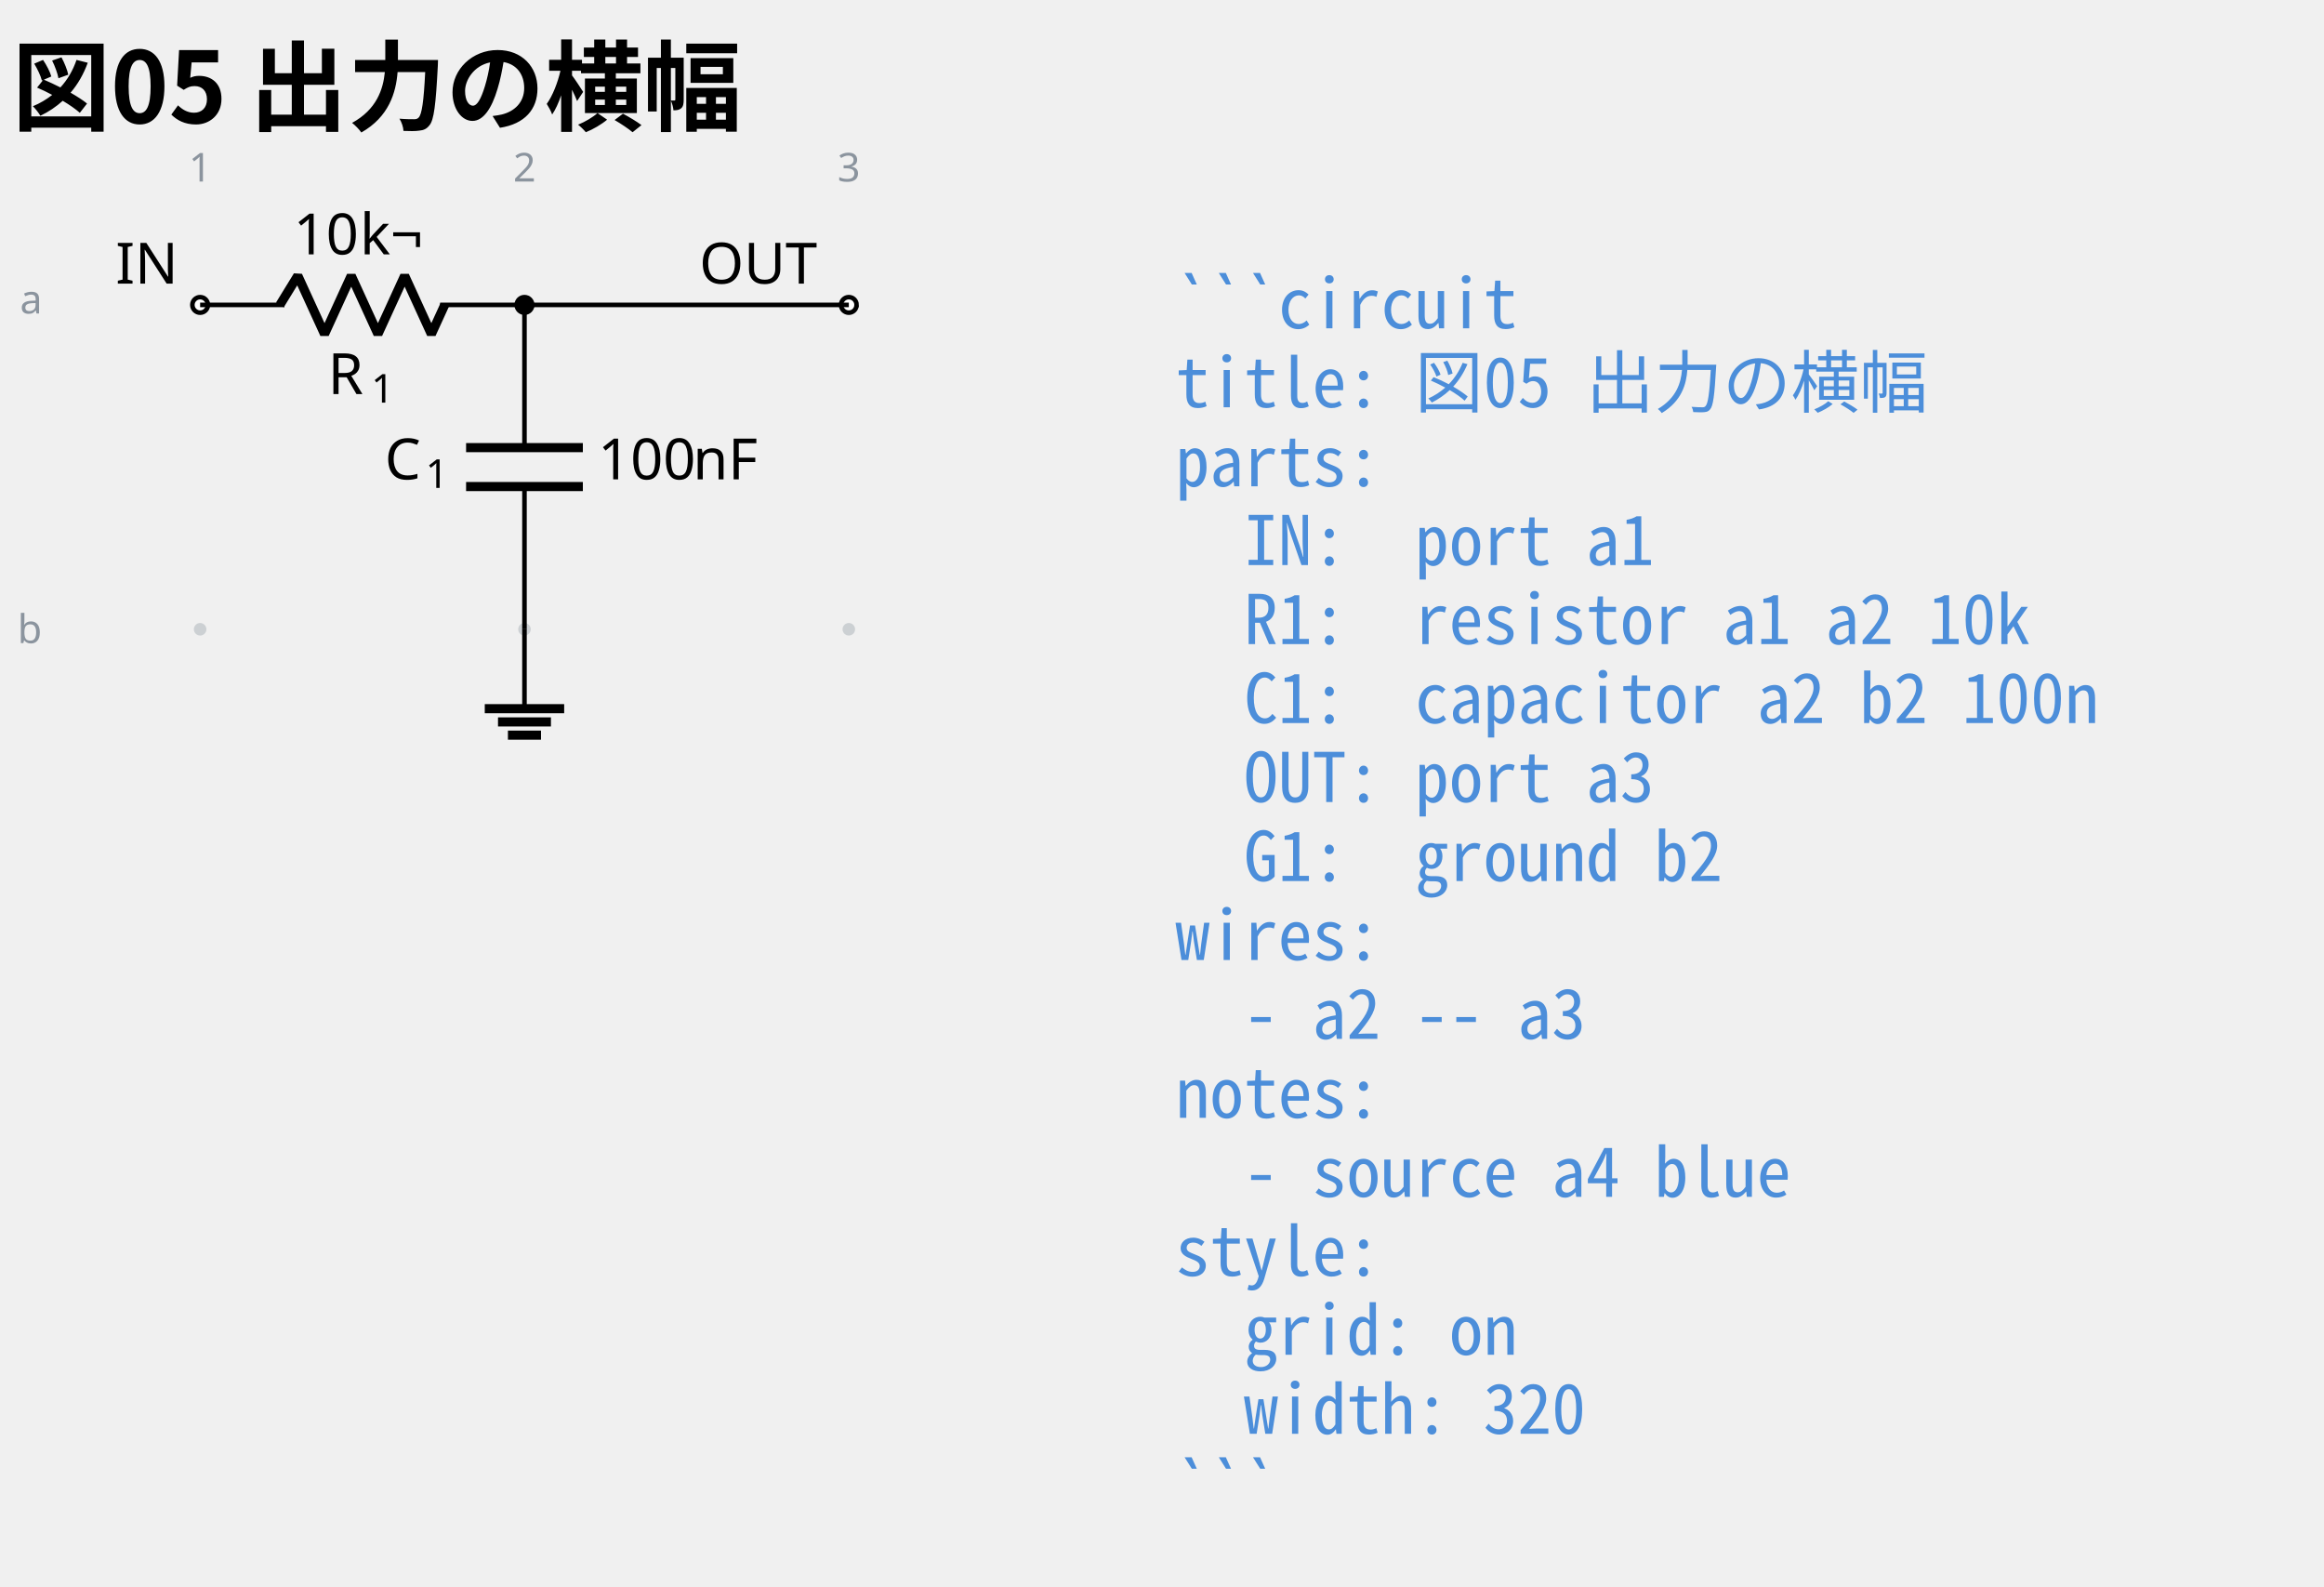
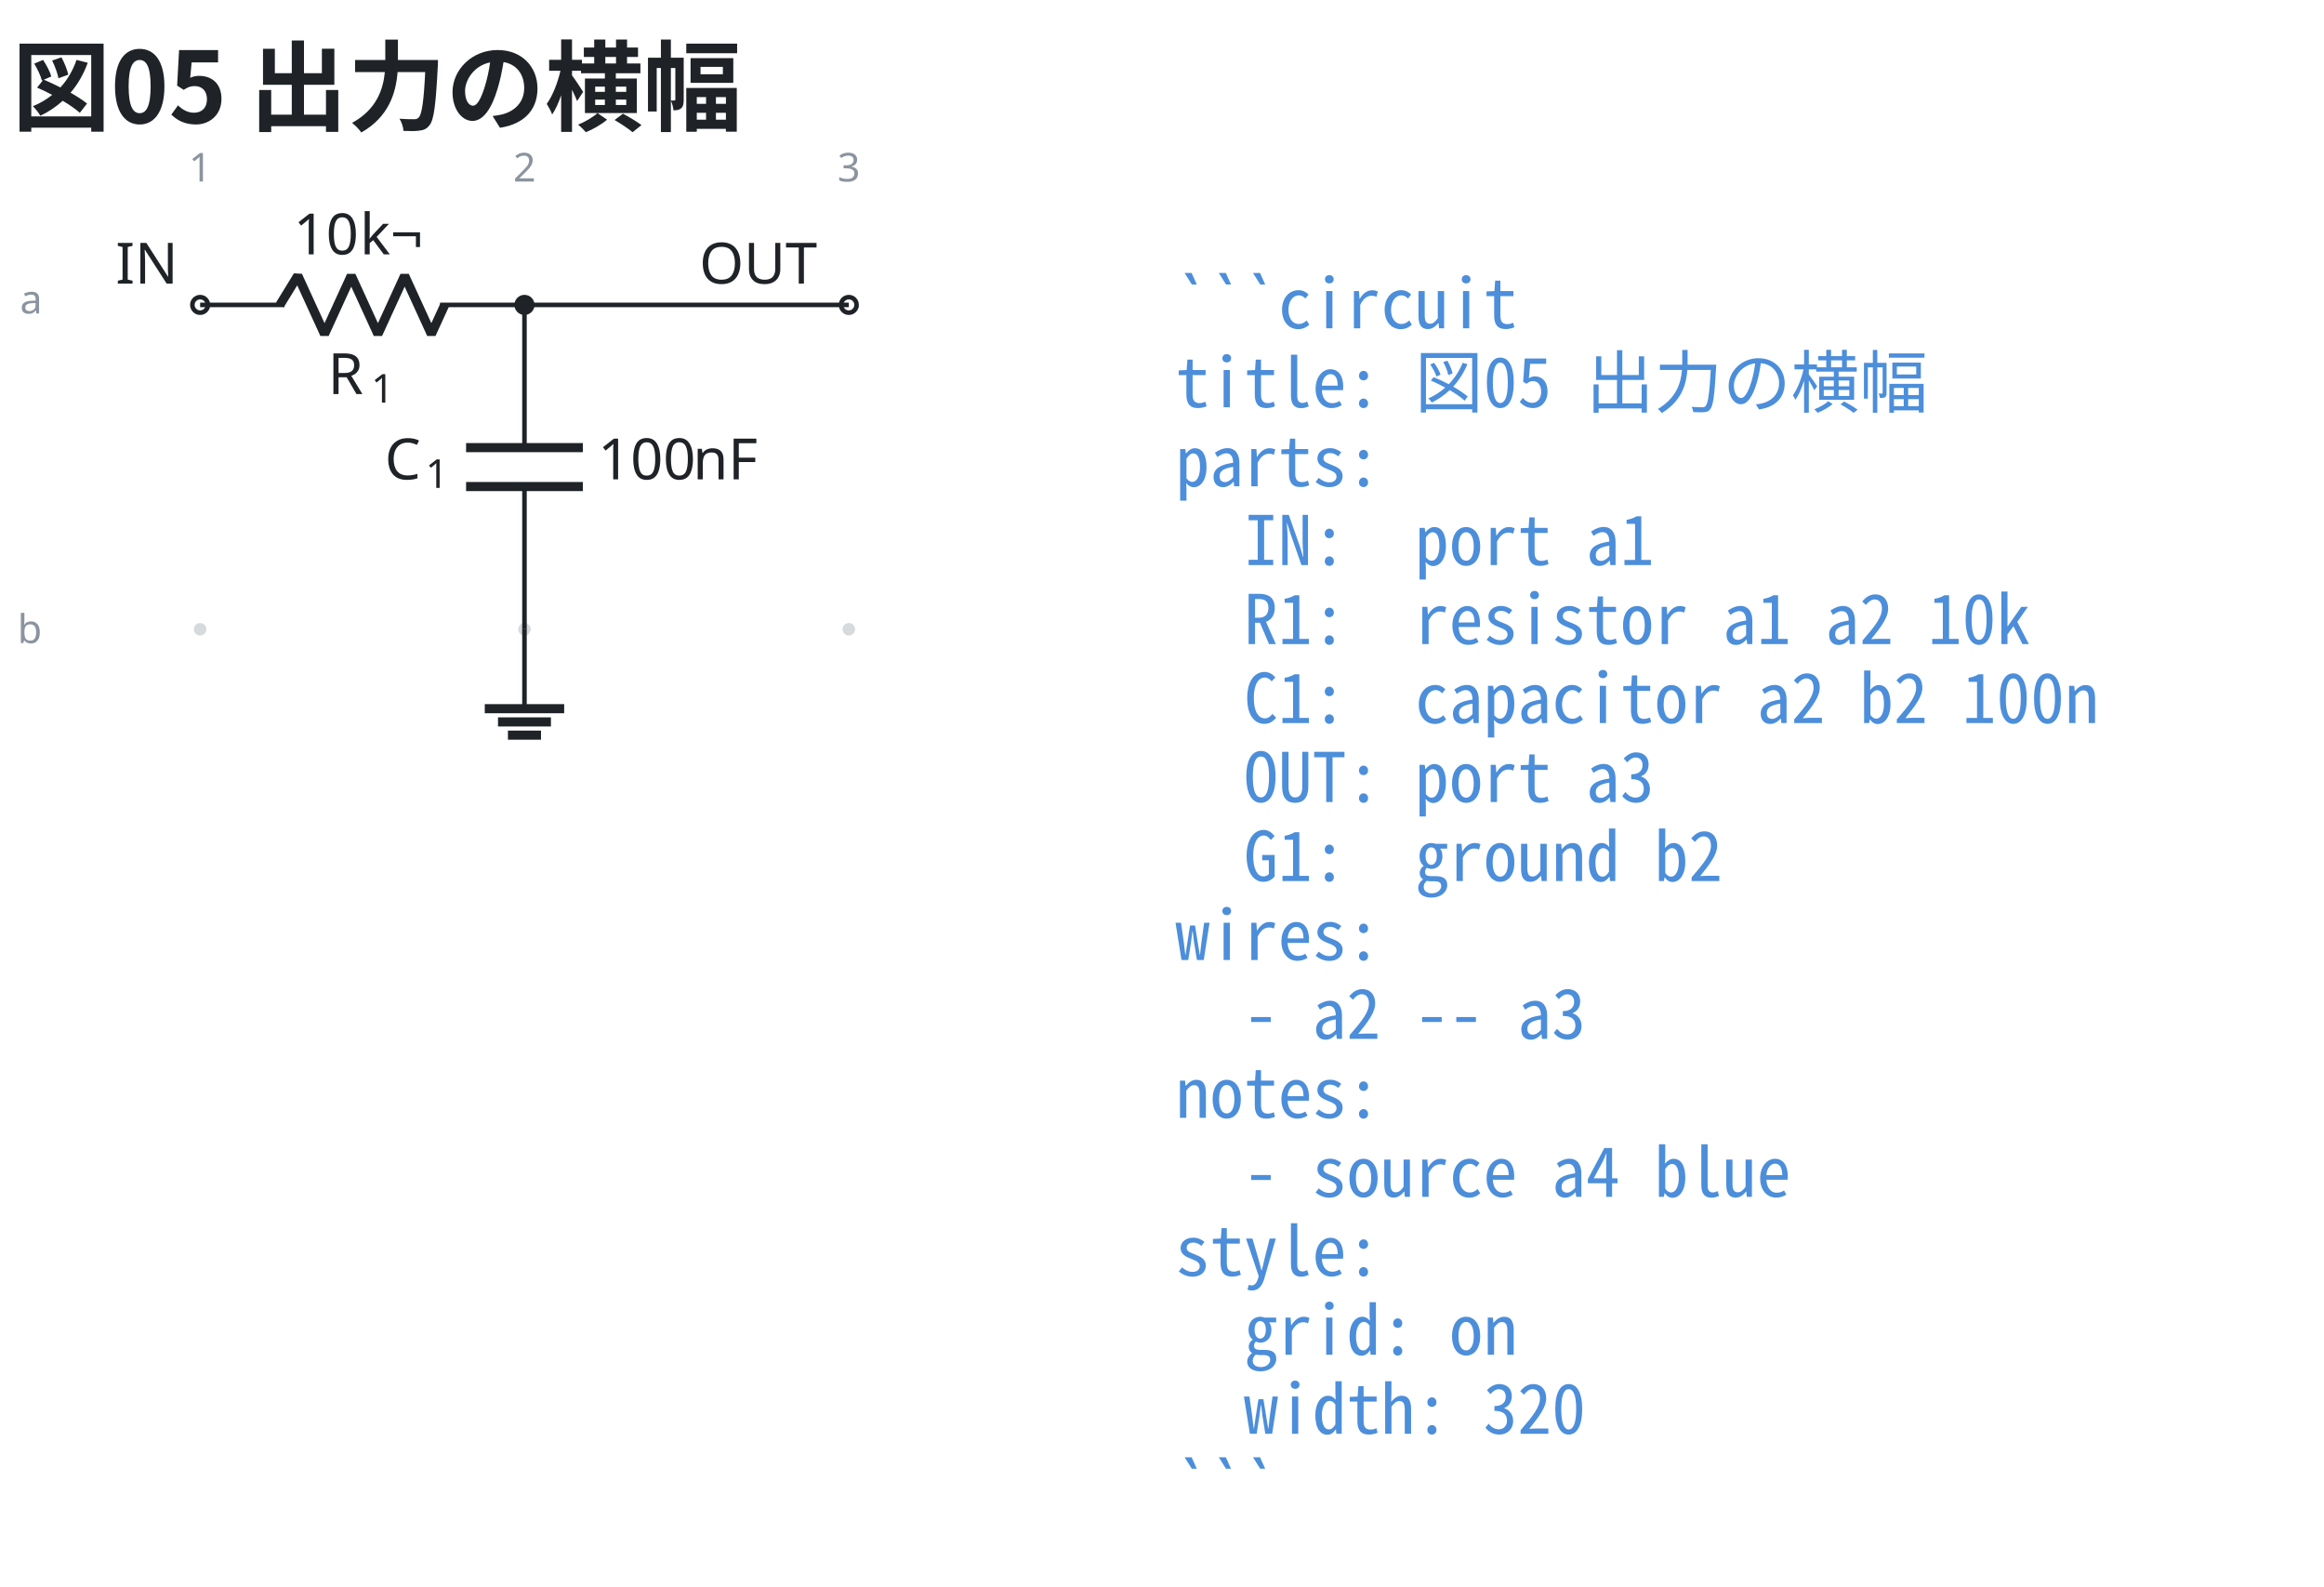
- <svg xmlns="http://www.w3.org/2000/svg" data-circuit-fence="0.1.0" fill="currentColor" width="320" height="218.485" viewBox="-72 -72 407.744 278.393">
-   <g stroke="currentColor" stroke-miterlimit="10" stroke-width=".8">
+ <svg xmlns="http://www.w3.org/2000/svg" data-figure-paper="#ffffff" data-circuit-fence="0.1.0" fill="#1f2328" width="320" height="218.485" viewBox="-72 -72 407.744 278.393">
+   <rect x="-72" y="-72" width="407.744" height="278.393" fill="#ffffff" />
+   <g stroke="#1f2328" stroke-miterlimit="10" stroke-width=".8">
    <path fill="#8b949e" fill-opacity=".35" stroke="none" stroke-opacity=".35" d="M-35.787-18.511a1.1 1.1 0 1 0-2.2 0 1.1 1.1 0 0 0 2.2 0M-35.787 38.394a1.1 1.1 0 1 0-2.2 0 1.1 1.1 0 0 0 2.2 0M21.118-18.511a1.1 1.1 0 1 0-2.2 0 1.1 1.1 0 0 0 2.2 0M21.118 38.394a1.1 1.1 0 1 0-2.2 0 1.1 1.1 0 0 0 2.2 0M78.024-18.511a1.1 1.1 0 1 0-2.2 0 1.1 1.1 0 0 0 2.2 0M78.024 38.394a1.1 1.1 0 1 0-2.2 0 1.1 1.1 0 0 0 2.2 0m-1.1 0" />
    <g fill="#8b949e" stroke="#8b949e">
      <text x="-36.887" y="-18.511" fill="#8b949e" stroke="none" font-family="cmr7" font-size="7" transform="translate(-1.993 -21.645)">1</text>
    </g>
    <g fill="#8b949e" stroke="#8b949e">
      <text x="-36.887" y="-18.511" fill="#8b949e" stroke="none" font-family="cmr7" font-size="7" transform="translate(54.912 -21.645)">2</text>
    </g>
    <g fill="#8b949e" stroke="#8b949e">
      <text x="-36.887" y="-18.511" fill="#8b949e" stroke="none" font-family="cmr7" font-size="7" transform="translate(111.818 -21.645)">3</text>
    </g>
    <g fill="#8b949e" stroke="#8b949e">
      <text x="-36.887" y="-18.511" fill="#8b949e" stroke="none" font-family="cmr7" font-size="7" transform="translate(-31.62 1.507)">a</text>
    </g>
    <g fill="#8b949e" stroke="#8b949e">
      <text x="-36.887" y="-18.511" fill="#8b949e" stroke="none" font-family="cmr7" font-size="7" transform="translate(-32.05 59.336)">b</text>
    </g>
    <g fill="#ffffff">
      <path d="M-35.522-18.511a1.365 1.365 0 1 0-2.73 0 1.365 1.365 0 0 0 2.73 0Zm-1.365 0" />
    </g>
    <text x="-36.887" y="-18.511" stroke="none" font-family="cmr10" font-size="10" transform="translate(-14.844 -3.733)">IN</text>
    <path fill="none" d="M-36.887-18.511h.4m-.4 0h14.795m27.315 0h14.795m-.4 0h.4" />
    <g stroke-linejoin="bevel" stroke-width="1.6">
      <path fill="none" d="m-22.892-18.511 3.143-5.122 4.686 10.243 4.686-10.243 4.685 10.243 4.686-10.243L3.68-13.39l2.343-5.121" />
    </g>
    <g stroke="none">
      <text x="-36.887" y="-18.511" font-family="cmmi10" font-size="10" transform="translate(22.413 15.648)">R</text>
      <text x="-29.294" y="-17.011" font-family="cmr7" font-size="7" transform="translate(22.413 15.648)">1</text>
    </g>
    <g stroke="none" font-family="cmr10" font-size="10">
      <text x="-36.887" y="-18.511" transform="translate(16.37 -8.863)">10</text>
      <text x="-25.221" y="-18.511" transform="translate(16.37 -8.863)">k¬</text>
    </g>
    <path fill="none" d="M20.018-18.511v.4m0-.4V6.527m0 6.829v25.038m0-.4v.4" />
    <g stroke-width="1.6">
      <path fill="none" d="M30.261 6.527H9.775m20.486 6.829H9.775" />
    </g>
    <g stroke="none">
      <text x="-36.887" y="-18.511" font-family="cmmi10" font-size="10" transform="translate(32.39 30.606)">C</text>
      <text x="-29.74" y="-17.011" font-family="cmr7" font-size="7" transform="translate(32.39 30.606)">1</text>
    </g>
    <g stroke="none" font-family="cmr10" font-size="10">
      <text x="-36.887" y="-18.511" transform="translate(69.787 30.606)">100</text>
      <text x="-20.22" y="-18.511" transform="translate(69.787 30.606)">nF</text>
    </g>
    <g fill="#ffffff">
      <path d="M78.29-18.511a1.365 1.365 0 1 0-2.732 0 1.365 1.365 0 0 0 2.731 0Zm-1.366 0" />
    </g>
    <text x="-36.887" y="-18.511" stroke="none" font-family="cmr10" font-size="10" transform="translate(87.578 -3.733)">OUT</text>
    <path fill="none" d="M20.018 38.394v13.93" />
    <path fill="none" stroke-width="1.6" d="M13.053 52.325h13.93m-11.608 2.321h9.287m-7.546 2.322h5.804" />
    <path fill="none" d="M20.018-18.511h56.906" />
    <path d="M21.384-18.511a1.365 1.365 0 1 0-2.731 0 1.365 1.365 0 0 0 2.73 0Zm-1.366 0" />
    <g>
      <text x="-36.887" y="-18.511" fill="#4c8eda" stroke="none" font-family="'Noto Sans Mono CJK JP',ui-monospace,'SFMono-Regular',Consolas,'Liberation Mono',monospace" font-size="12" transform="translate(171.116 4.1)" xml:space="preserve">```circuit</text>
    </g>
    <g>
      <text x="-36.887" y="-18.511" fill="#4c8eda" stroke="none" font-family="'Noto Sans Mono CJK JP',ui-monospace,'SFMono-Regular',Consolas,'Liberation Mono',monospace" font-size="12" transform="translate(171.116 17.956)" xml:space="preserve">title: 図05 出力の横幅</text>
    </g>
    <g>
      <text x="-36.887" y="-18.511" fill="#4c8eda" stroke="none" font-family="'Noto Sans Mono CJK JP',ui-monospace,'SFMono-Regular',Consolas,'Liberation Mono',monospace" font-size="12" transform="translate(171.116 31.813)" xml:space="preserve">parts:</text>
    </g>
    <g>
      <text x="-36.887" y="-18.511" fill="#4c8eda" stroke="none" font-family="'Noto Sans Mono CJK JP',ui-monospace,'SFMono-Regular',Consolas,'Liberation Mono',monospace" font-size="12" transform="translate(171.116 45.641)" xml:space="preserve">  IN:  port a1</text>
    </g>
    <g>
      <text x="-36.887" y="-18.511" fill="#4c8eda" stroke="none" font-family="'Noto Sans Mono CJK JP',ui-monospace,'SFMono-Regular',Consolas,'Liberation Mono',monospace" font-size="12" transform="translate(171.116 59.498)" xml:space="preserve">  R1:  resistor a1 a2 10k</text>
    </g>
    <g>
      <text x="-36.887" y="-18.511" fill="#4c8eda" stroke="none" font-family="'Noto Sans Mono CJK JP',ui-monospace,'SFMono-Regular',Consolas,'Liberation Mono',monospace" font-size="12" transform="translate(171.116 73.354)" xml:space="preserve">  C1:  capacitor a2 b2 100n</text>
    </g>
    <g>
      <text x="-36.887" y="-18.511" fill="#4c8eda" stroke="none" font-family="'Noto Sans Mono CJK JP',ui-monospace,'SFMono-Regular',Consolas,'Liberation Mono',monospace" font-size="12" transform="translate(171.116 87.21)" xml:space="preserve">  OUT: port a3</text>
    </g>
    <g>
      <text x="-36.887" y="-18.511" fill="#4c8eda" stroke="none" font-family="'Noto Sans Mono CJK JP',ui-monospace,'SFMono-Regular',Consolas,'Liberation Mono',monospace" font-size="12" transform="translate(171.116 101.067)" xml:space="preserve">  G1:  ground b2</text>
    </g>
    <g>
      <text x="-36.887" y="-18.511" fill="#4c8eda" stroke="none" font-family="'Noto Sans Mono CJK JP',ui-monospace,'SFMono-Regular',Consolas,'Liberation Mono',monospace" font-size="12" transform="translate(171.116 114.924)" xml:space="preserve">wires:</text>
    </g>
    <g>
      <text x="-36.887" y="-18.511" fill="#4c8eda" stroke="none" font-family="'Noto Sans Mono CJK JP',ui-monospace,'SFMono-Regular',Consolas,'Liberation Mono',monospace" font-size="12" transform="translate(171.116 128.751)" xml:space="preserve">  - a2 -- a3</text>
    </g>
    <g>
      <text x="-36.887" y="-18.511" fill="#4c8eda" stroke="none" font-family="'Noto Sans Mono CJK JP',ui-monospace,'SFMono-Regular',Consolas,'Liberation Mono',monospace" font-size="12" transform="translate(171.116 142.608)" xml:space="preserve">notes:</text>
    </g>
    <g>
      <text x="-36.887" y="-18.511" fill="#4c8eda" stroke="none" font-family="'Noto Sans Mono CJK JP',ui-monospace,'SFMono-Regular',Consolas,'Liberation Mono',monospace" font-size="12" transform="translate(171.116 156.464)" xml:space="preserve">  - source a4 blue</text>
    </g>
    <g>
      <text x="-36.887" y="-18.511" fill="#4c8eda" stroke="none" font-family="'Noto Sans Mono CJK JP',ui-monospace,'SFMono-Regular',Consolas,'Liberation Mono',monospace" font-size="12" transform="translate(171.116 170.32)" xml:space="preserve">style:</text>
    </g>
    <g>
      <text x="-36.887" y="-18.511" fill="#4c8eda" stroke="none" font-family="'Noto Sans Mono CJK JP',ui-monospace,'SFMono-Regular',Consolas,'Liberation Mono',monospace" font-size="12" transform="translate(171.116 184.177)" xml:space="preserve">  grid: on</text>
    </g>
    <g>
      <text x="-36.887" y="-18.511" fill="#4c8eda" stroke="none" font-family="'Noto Sans Mono CJK JP',ui-monospace,'SFMono-Regular',Consolas,'Liberation Mono',monospace" font-size="12" transform="translate(171.116 198.034)" xml:space="preserve">  width: 320</text>
    </g>
    <g>
      <text x="-36.887" y="-18.511" fill="#4c8eda" stroke="none" font-family="'Noto Sans Mono CJK JP',ui-monospace,'SFMono-Regular',Consolas,'Liberation Mono',monospace" font-size="12" transform="translate(171.116 211.862)" xml:space="preserve">```</text>
    </g>
    <g>
-       <text x="-36.887" y="-18.511" fill="currentColor" stroke="none" font-family="'Noto Sans CJK JP','Noto Sans JP','Hiragino Sans','Yu Gothic',sans-serif" font-size="17.28" transform="translate(-32.983 -31.889)" font-weight="bold">図05 出力の横幅</text>
+       <text x="-36.887" y="-18.511" fill="#1f2328" stroke="none" font-family="'Noto Sans CJK JP','Noto Sans JP','Hiragino Sans','Yu Gothic',sans-serif" font-size="17.28" transform="translate(-32.983 -31.889)" font-weight="bold">図05 出力の横幅</text>
    </g>
  </g>
</svg>
